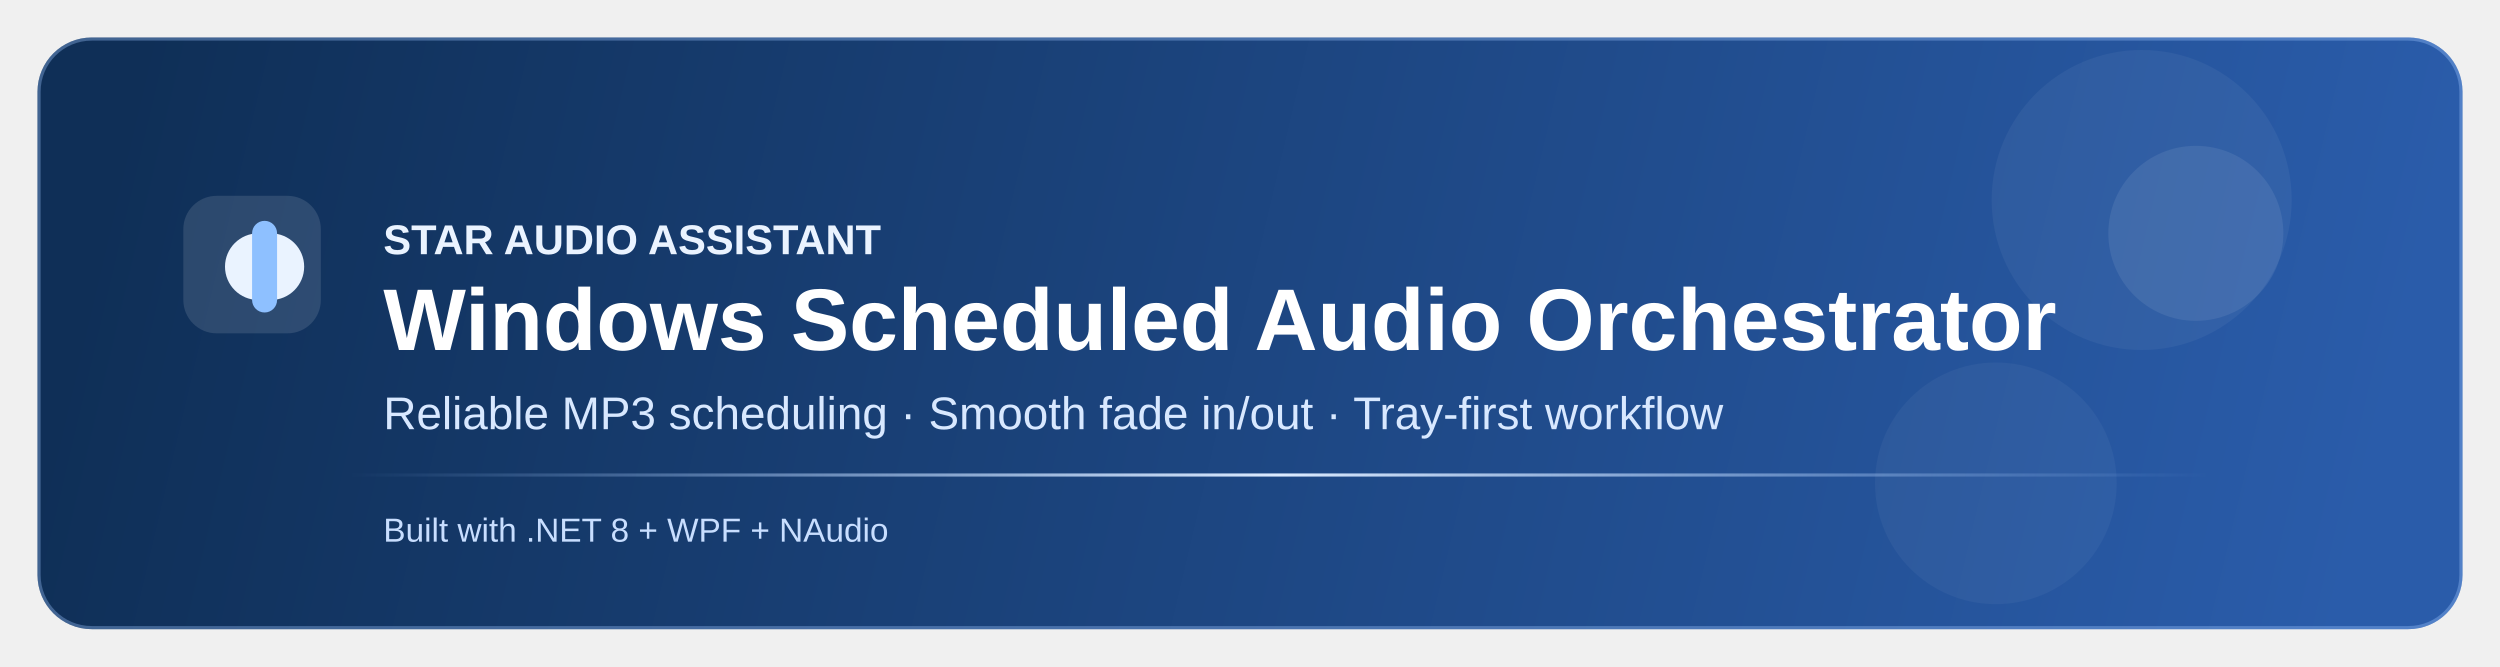
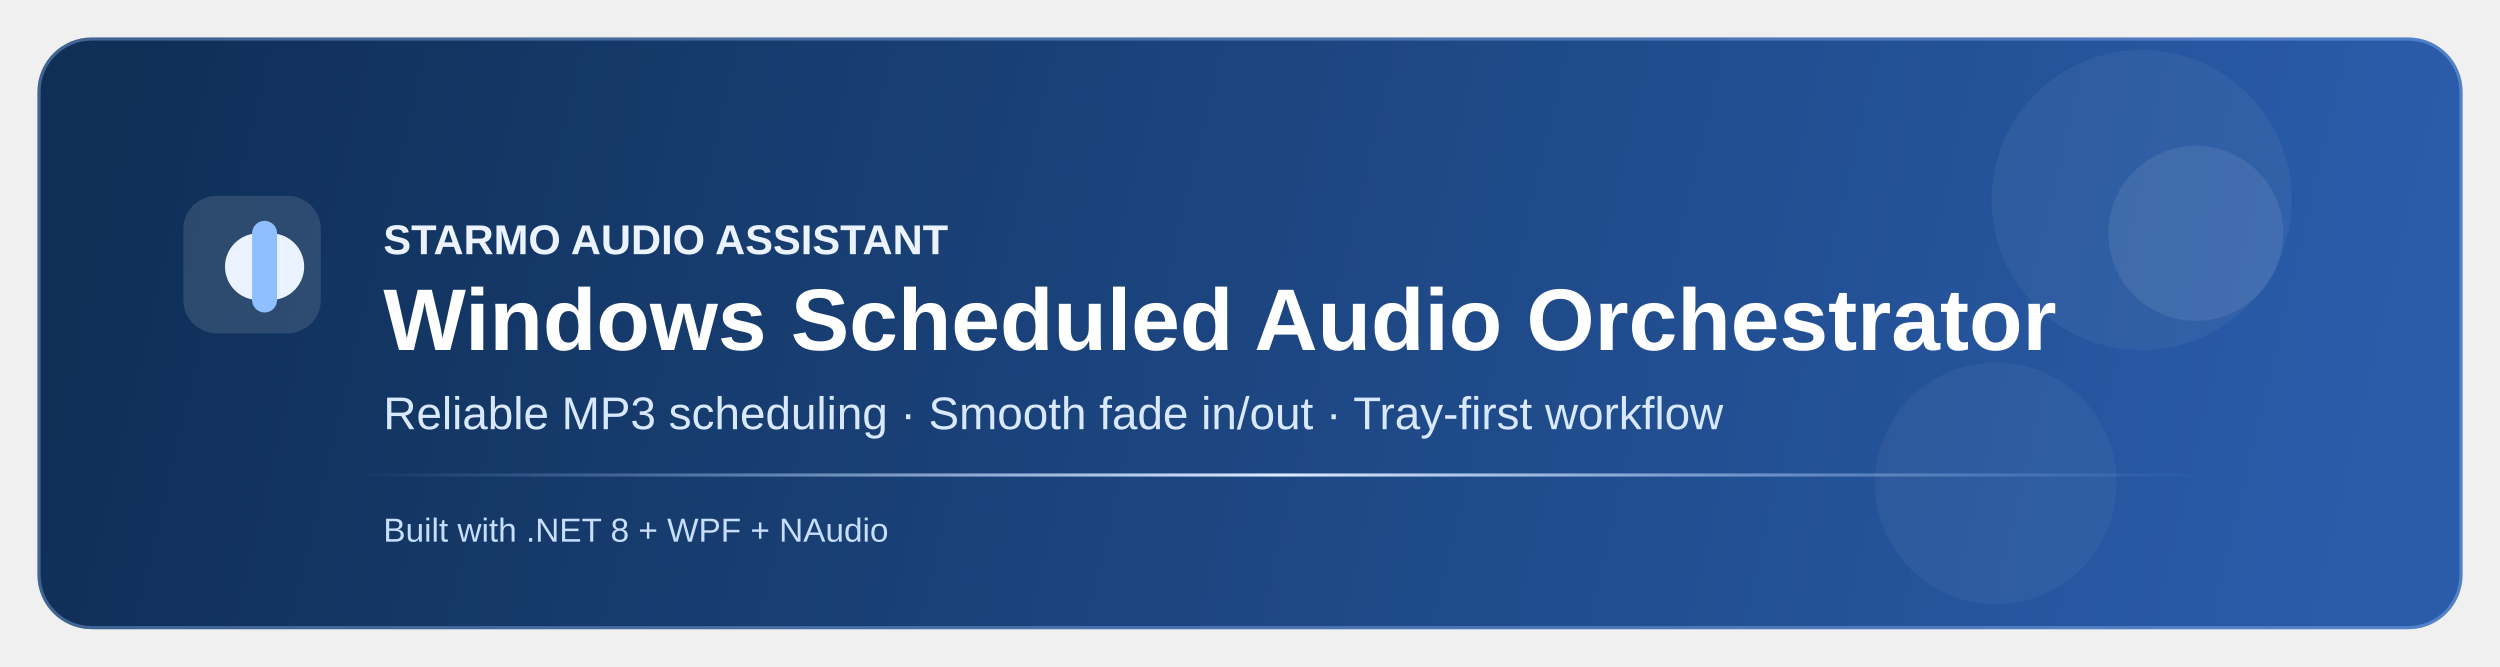
<svg xmlns="http://www.w3.org/2000/svg" width="1200" height="320" viewBox="0 0 1200 320" fill="none">
  <defs>
    <linearGradient id="bg" x1="64" y1="36" x2="1126" y2="286" gradientUnits="userSpaceOnUse">
      <stop stop-color="#0F2F57" />
      <stop offset="1" stop-color="#2A5CAA" />
    </linearGradient>
    <linearGradient id="line" x1="168" y1="154" x2="1060" y2="154" gradientUnits="userSpaceOnUse">
      <stop stop-color="#9DC6FF" stop-opacity="0" />
      <stop offset="0.5" stop-color="#DCEBFF" />
      <stop offset="1" stop-color="#9DC6FF" stop-opacity="0" />
    </linearGradient>
  </defs>
  <rect x="18" y="18" width="1164" height="284" rx="26" fill="url(#bg)" />
  <rect x="18.75" y="18.75" width="1162.5" height="282.5" rx="25.25" stroke="#9DC6FF" stroke-opacity="0.35" stroke-width="1.5" />
  <circle cx="1028" cy="96" r="72" fill="#FFFFFF" fill-opacity="0.05" />
  <circle cx="1054" cy="112" r="42" fill="#FFFFFF" fill-opacity="0.08" />
  <circle cx="958" cy="232" r="58" fill="#FFFFFF" fill-opacity="0.04" />
  <rect x="88" y="94" width="66" height="66" rx="16" fill="#FFFFFF" fill-opacity="0.12" />
  <path d="M108 128C108 119.163 115.163 112 124 112H130C138.837 112 146 119.163 146 128V128C146 136.837 138.837 144 130 144H124C115.163 144 108 136.837 108 128V128Z" fill="#EAF3FF" />
  <rect x="121" y="106" width="12" height="44" rx="6" fill="#8EC0FF" />
  <text x="184" y="122" fill="#EAF3FF" font-family="'Segoe UI', Arial, sans-serif" font-size="20" font-weight="600">
-     STAR AUDIO ASSISTANT
+     STARMO AUDIO ASSISTANT
  </text>
  <text x="184" y="168" fill="#FFFFFF" font-family="'Segoe UI', Arial, sans-serif" font-size="42" font-weight="700">
    Windows Scheduled Audio Orchestrator
  </text>
  <text x="184" y="206" fill="#D8E8FF" font-family="'Segoe UI', Arial, sans-serif" font-size="22" font-weight="500">
    Reliable MP3 scheduling · Smooth fade in/out · Tray-first workflow
  </text>
  <line x1="168" y1="228" x2="1060" y2="228" stroke="url(#line)" stroke-width="1.5" />
  <text x="184" y="260" fill="#C8DEFF" font-family="'Segoe UI', Arial, sans-serif" font-size="16">
    Built with .NET 8 + WPF + NAudio
  </text>
</svg>
